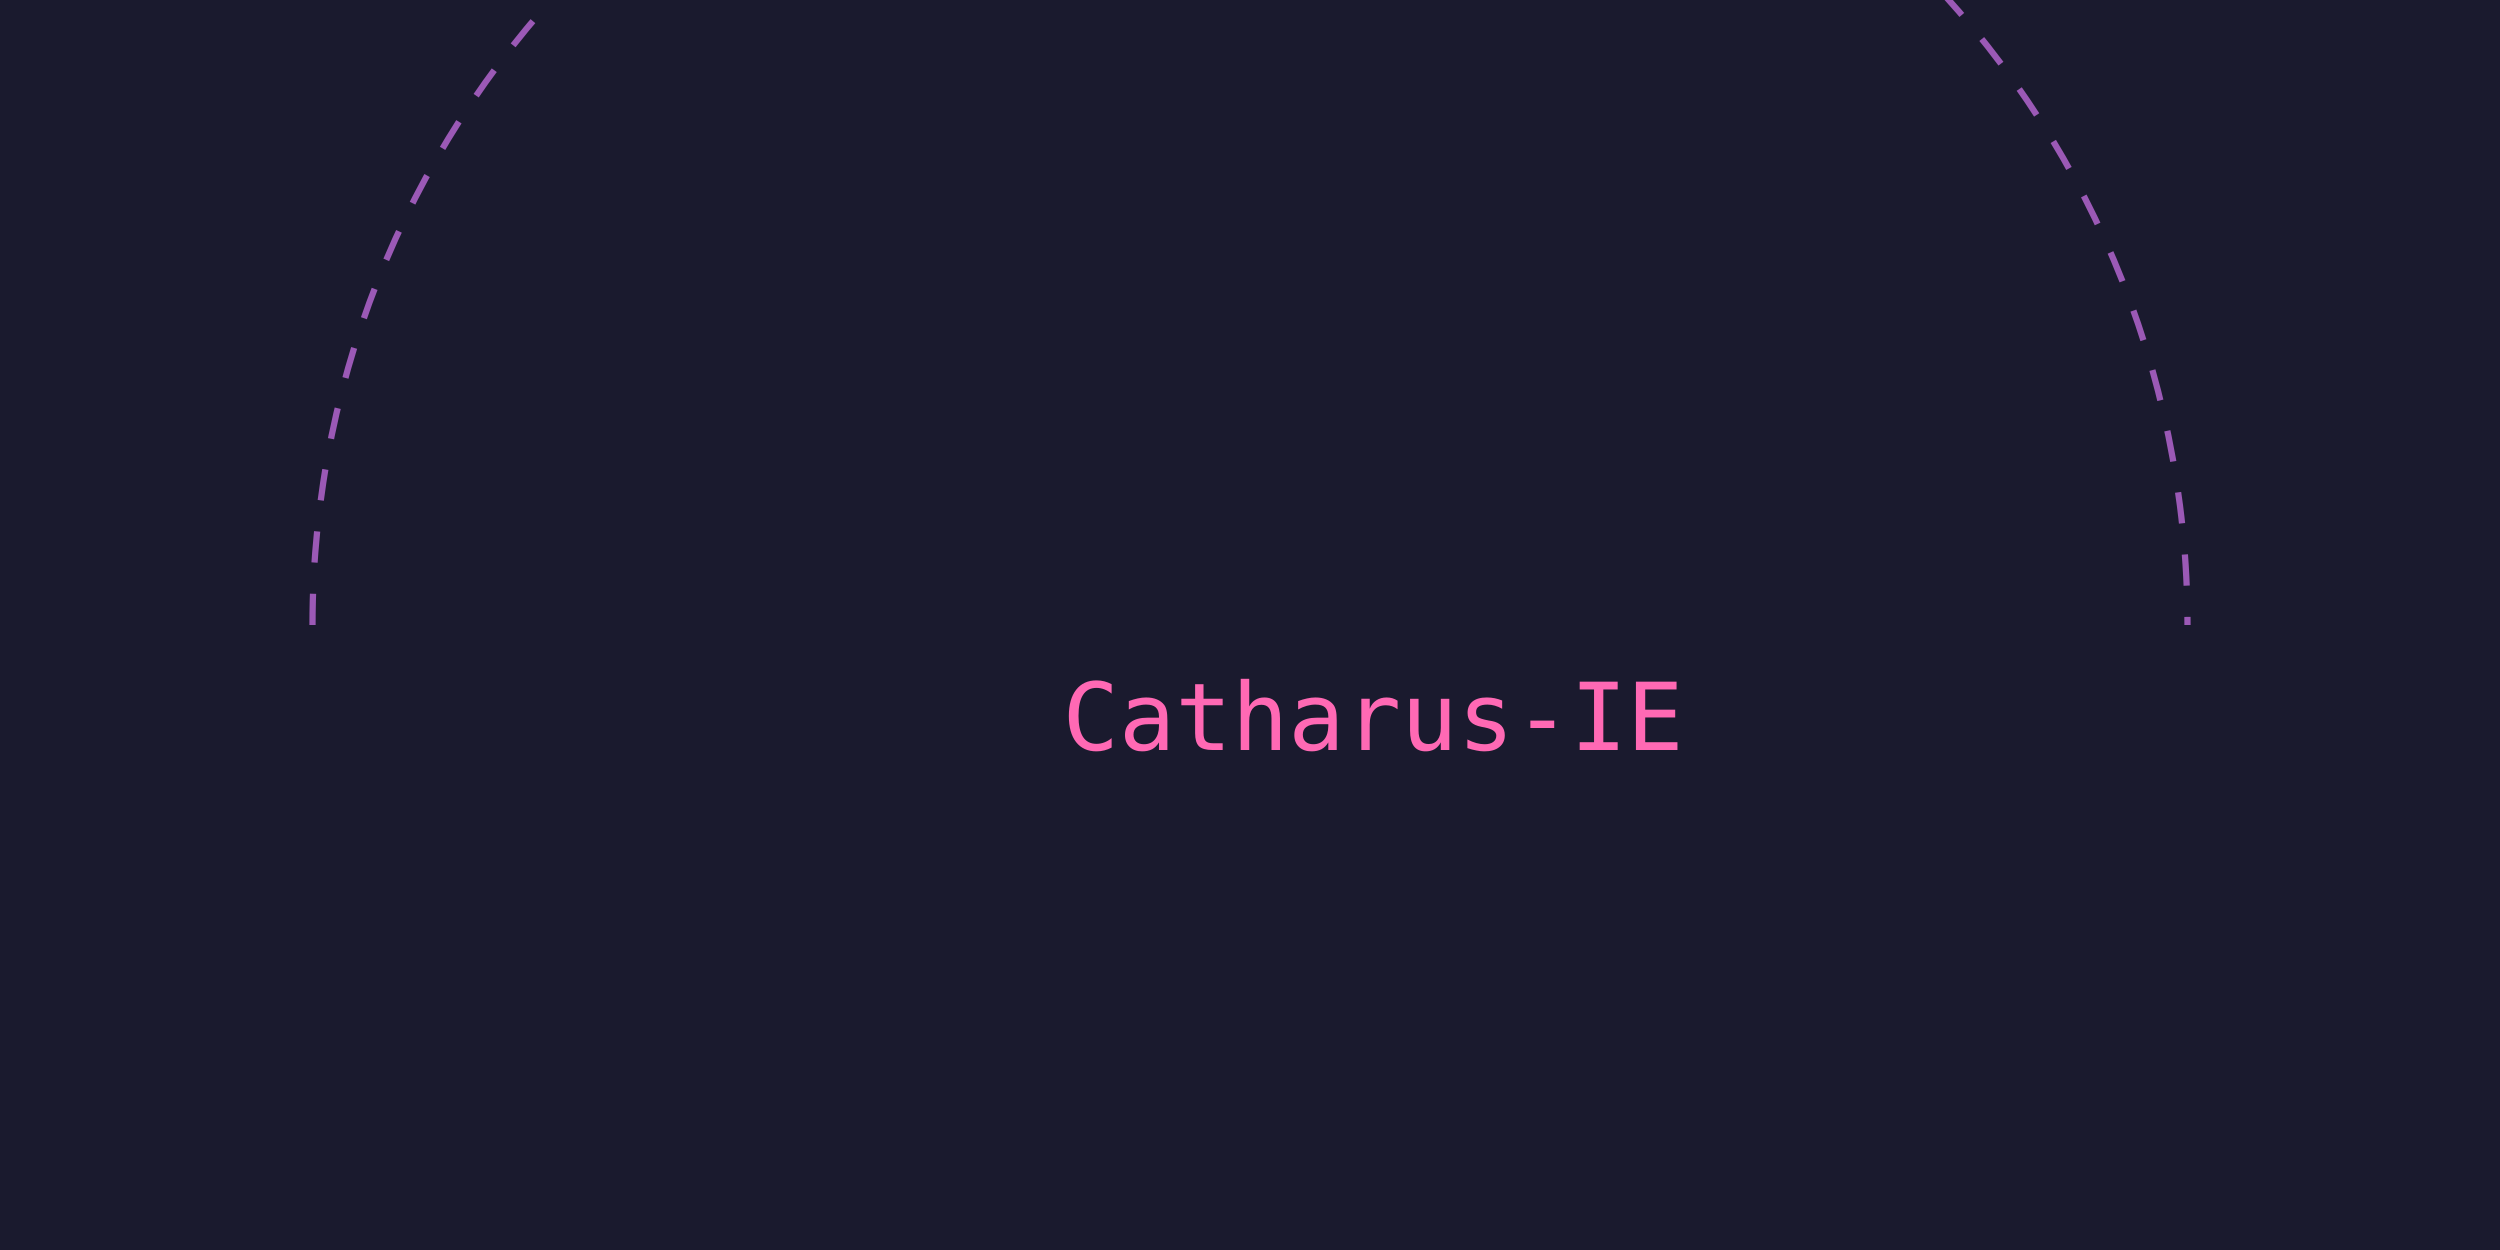
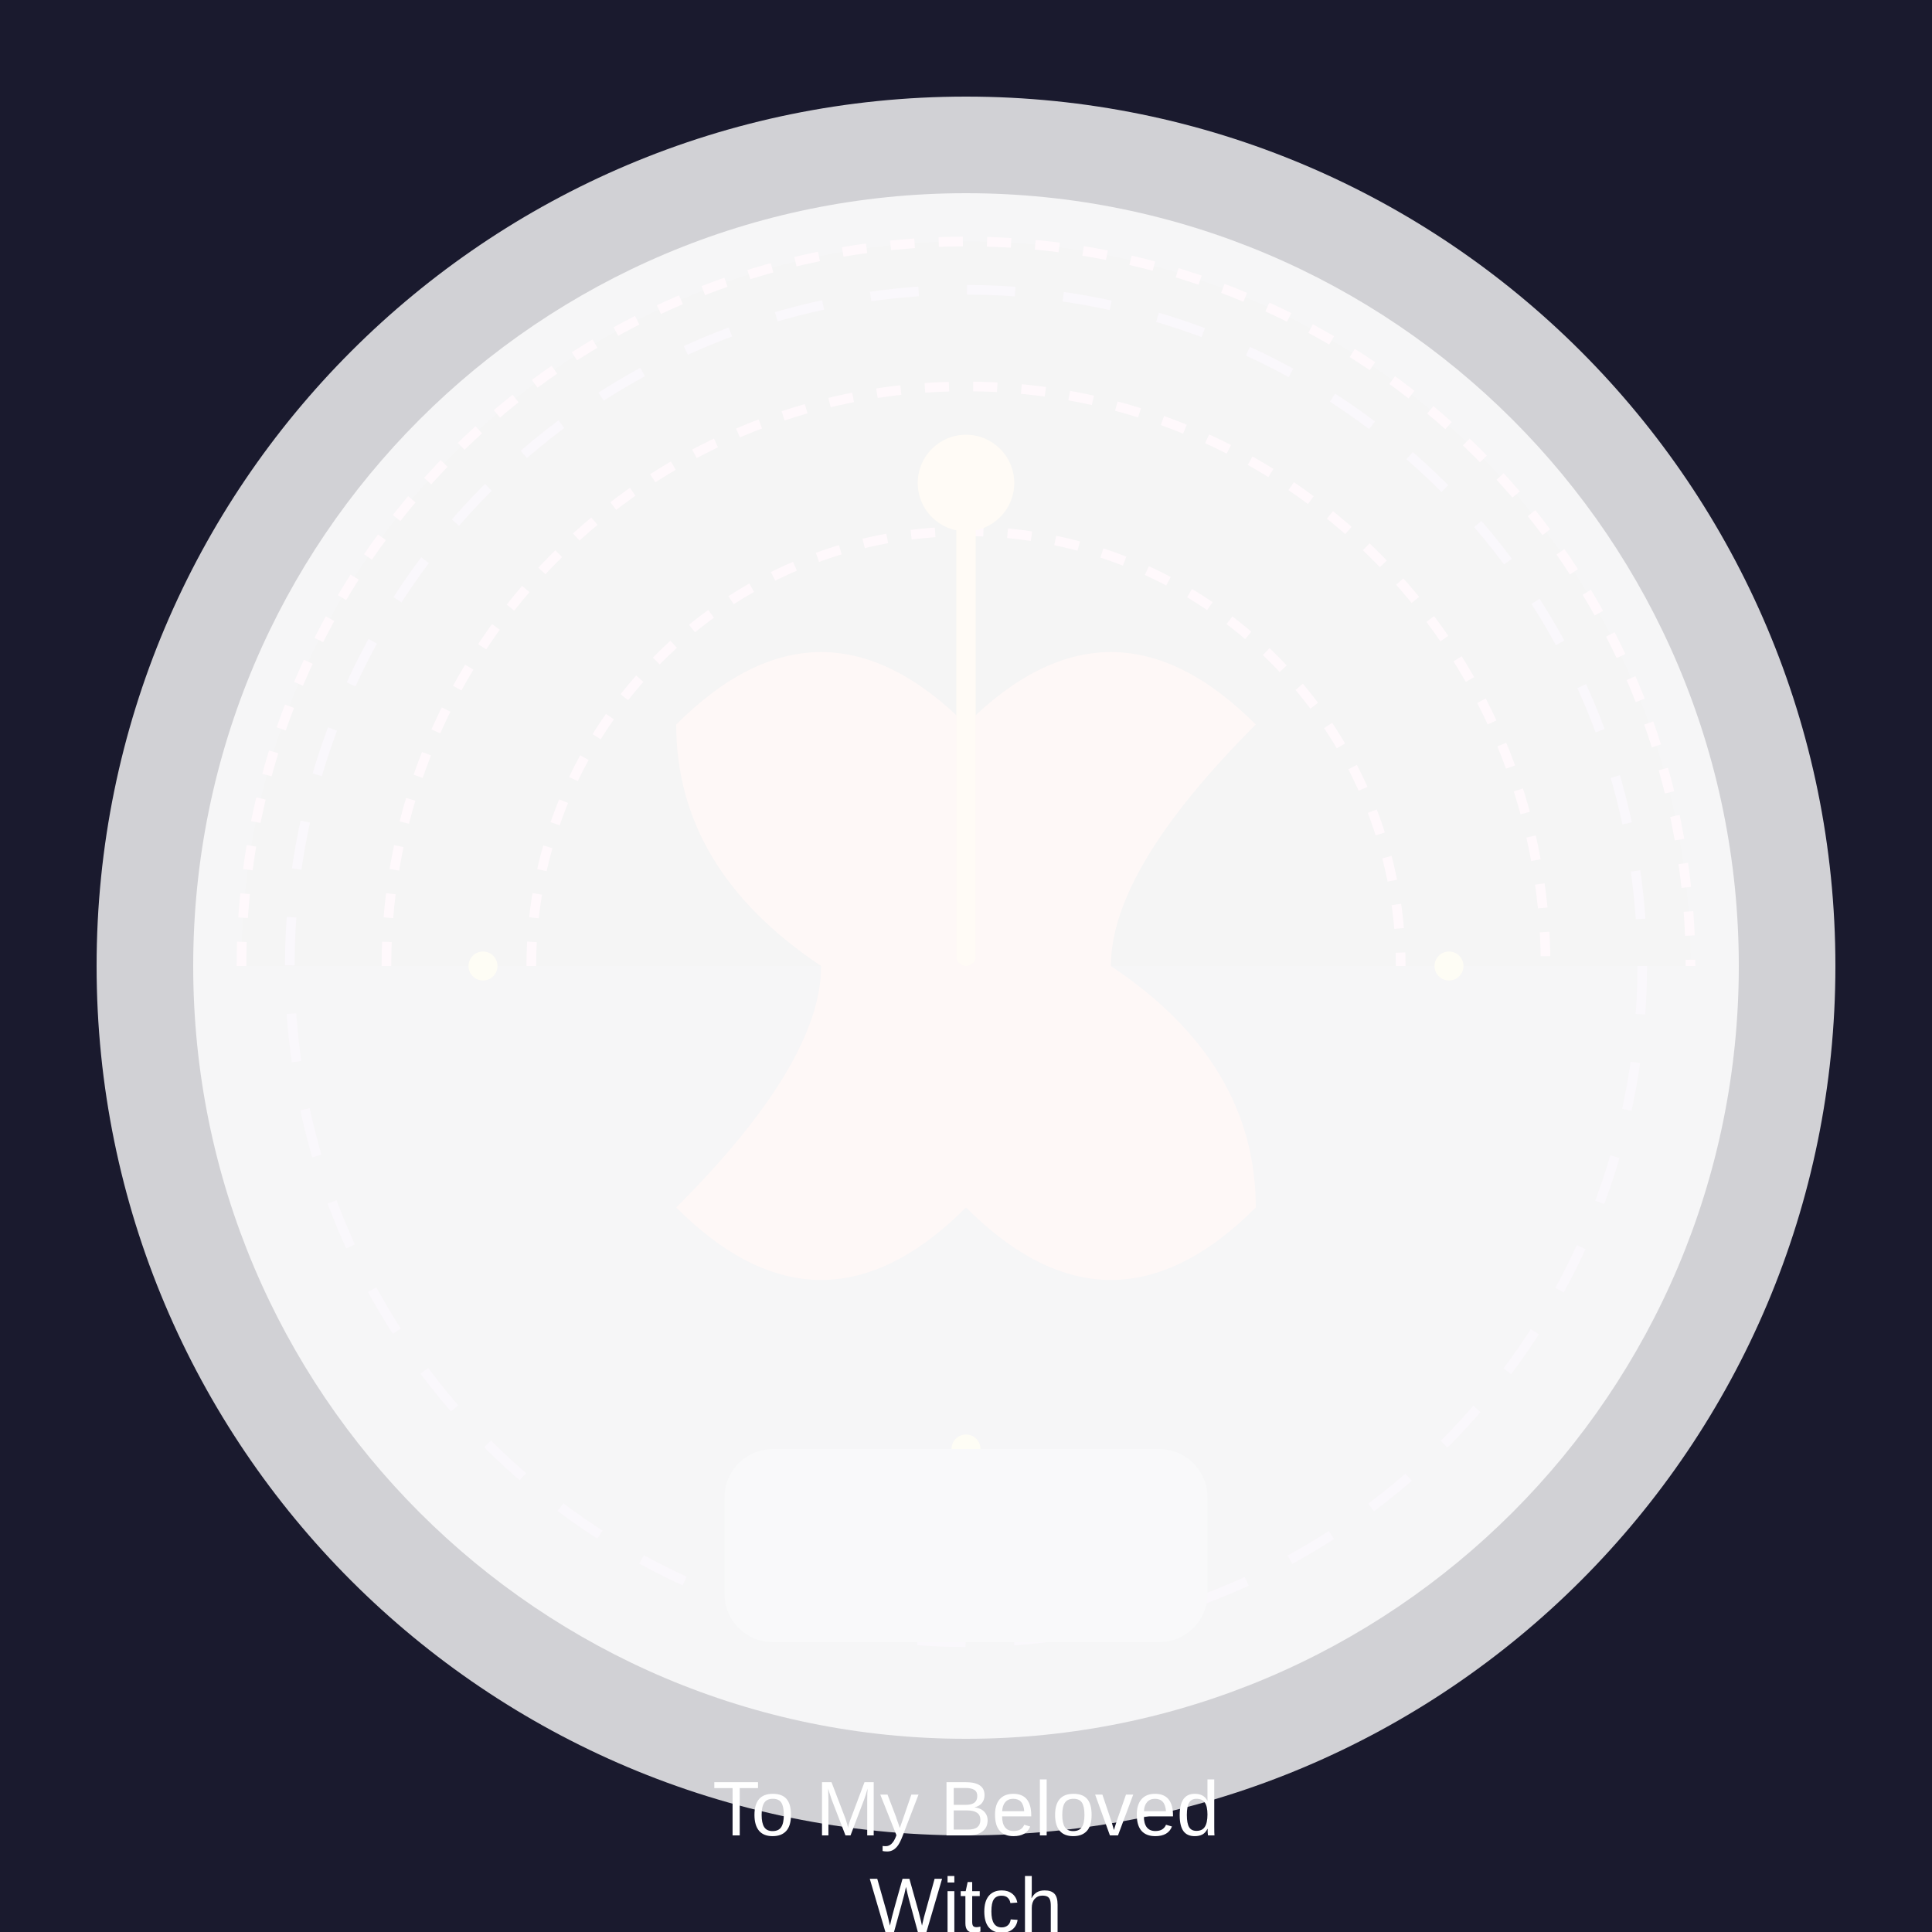
- <svg xmlns="http://www.w3.org/2000/svg" width="400" height="200">
+ <svg xmlns="http://www.w3.org/2000/svg" width="400" height="400">
  <style>
-     @keyframes rotate { from { transform: rotate(0); } to { transform: rotate(360deg); } }
-     .scan { 
-       stroke-dasharray: 5; 
+     @keyframes rotate {
+       from { transform: rotate(0); }
+       to { transform: rotate(360deg); }
+     }
+     @keyframes blink {
+       0%, 100% { opacity: 1; }
+       50% { opacity: 0; }
+     }
+     @keyframes heartBeat {
+       0%, 100% { transform: scale(1); }
+       50% { transform: scale(1.2); }
+     }
+     @keyframes glow {
+       0%, 100% { filter: drop-shadow(0 0 5px rgba(255, 255, 255, 0.5)); }
+       50% { filter: drop-shadow(0 0 10px rgba(255, 255, 255, 1)); }
+     }
+     .scan {
+       stroke-dasharray: 5;
      animation: rotate 20s linear infinite;
      transform-origin: center;
+       stroke-width: 2;
+       stroke: #ff69b4; /* 粉红色扫描线 */
+     }
+     .heart {
+       fill: #e74c3c; /* 红色心形 */
+       animation: heartBeat 2s infinite;
+     }
+     .star {
+       fill: #f1c40f; /* 星星用黄色 */
+       animation: blink 1s infinite;
+     }
+     .background {
+       fill: #1a1a2e; /* 深蓝色背景 */
+     }
+     .text {
+       fill: #ffffff; /* 白色文字 */
+       font-family: "Arial", sans-serif;
+       font-size: 16;
+       text-anchor: middle;
+     }
+     .glow {
+       animation: glow 3s infinite;
+     }
+     .magic-circle {
+       fill: none;
+       stroke: #8e44ad; /* 紫色魔法圈 */
+       stroke-width: 2;
+       stroke-dasharray: 10;
+       animation: rotate 10s linear infinite;
+     }
+     .magic-book {
+       fill: #5d6d7e; /* 深灰色魔法书 */
+     }
+     .wand {
+       fill: #f39c12; /* 魔杖用橙色 */
+     }
+     .sparkle {
+       fill: #ffffff; /* 白色闪光 */
+       opacity: 0.8;
    }
  </style>
-   <rect width="100%" height="100%" fill="#1a1a2e" />
-   <g transform="translate(200,100)">
-     <path class="scan" d="M-150,0 A150,150 0 1,1 150,0" stroke="#9b59b6" fill="none" />
-     <text x="-30" y="20" fill="#ff69b4" font-family="monospace" font-size="15">
-       Catharus-IE
-       <animate attributeName="opacity" values="1;0.5;1" dur="2s" repeatCount="indefinite" />
-     </text>
+   <rect class="background" width="100%" height="100%" />
+   <g transform="translate(200,200)">
+     <path class="scan" d="M-150,0 A150,150 0 1,1 150,0" />
+     <path class="scan" d="M-120,0 A120,120 0 1,1 120,0" />
+     <path class="scan" d="M-90,0 A90,90 0 1,1 90,0" />
+     <circle class="star" cx="100" cy="0" r="3" />
+     <circle class="star" cx="-100" cy="0" r="3" />
+     <circle class="star" cx="0" cy="100" r="3" />
+     <circle class="star" cx="0" cy="-100" r="3" />
+     <path class="heart" d="M0,-50 Q-30,-80 -60,-50 Q-60,-20 -30,0 Q-30,20 -60,50 Q-30,80 0,50 Q30,80 60,50 Q60,20 30,0 Q30,-20 60,-50 Q30,-80 0,-50 Z" />
+     <circle class="magic-circle" cx="0" cy="0" r="140" />
+     <rect class="magic-book" x="-50" y="100" width="100" height="40" rx="10" ry="10" />
+     <rect class="wand" x="-2" y="-100" width="4" height="100" rx="2" ry="2" />
+     <circle class="wand" cx="0" cy="-100" r="10" />
+     <circle class="sparkle" cx="0" cy="0" r="160" opacity="0.5" />
+     <circle class="sparkle" cx="0" cy="0" r="180" opacity="0.3" />
+     <text class="text" x="0" y="180">To My Beloved</text>
+     <text class="text" x="0" y="200">Witch</text>
  </g>
</svg>
